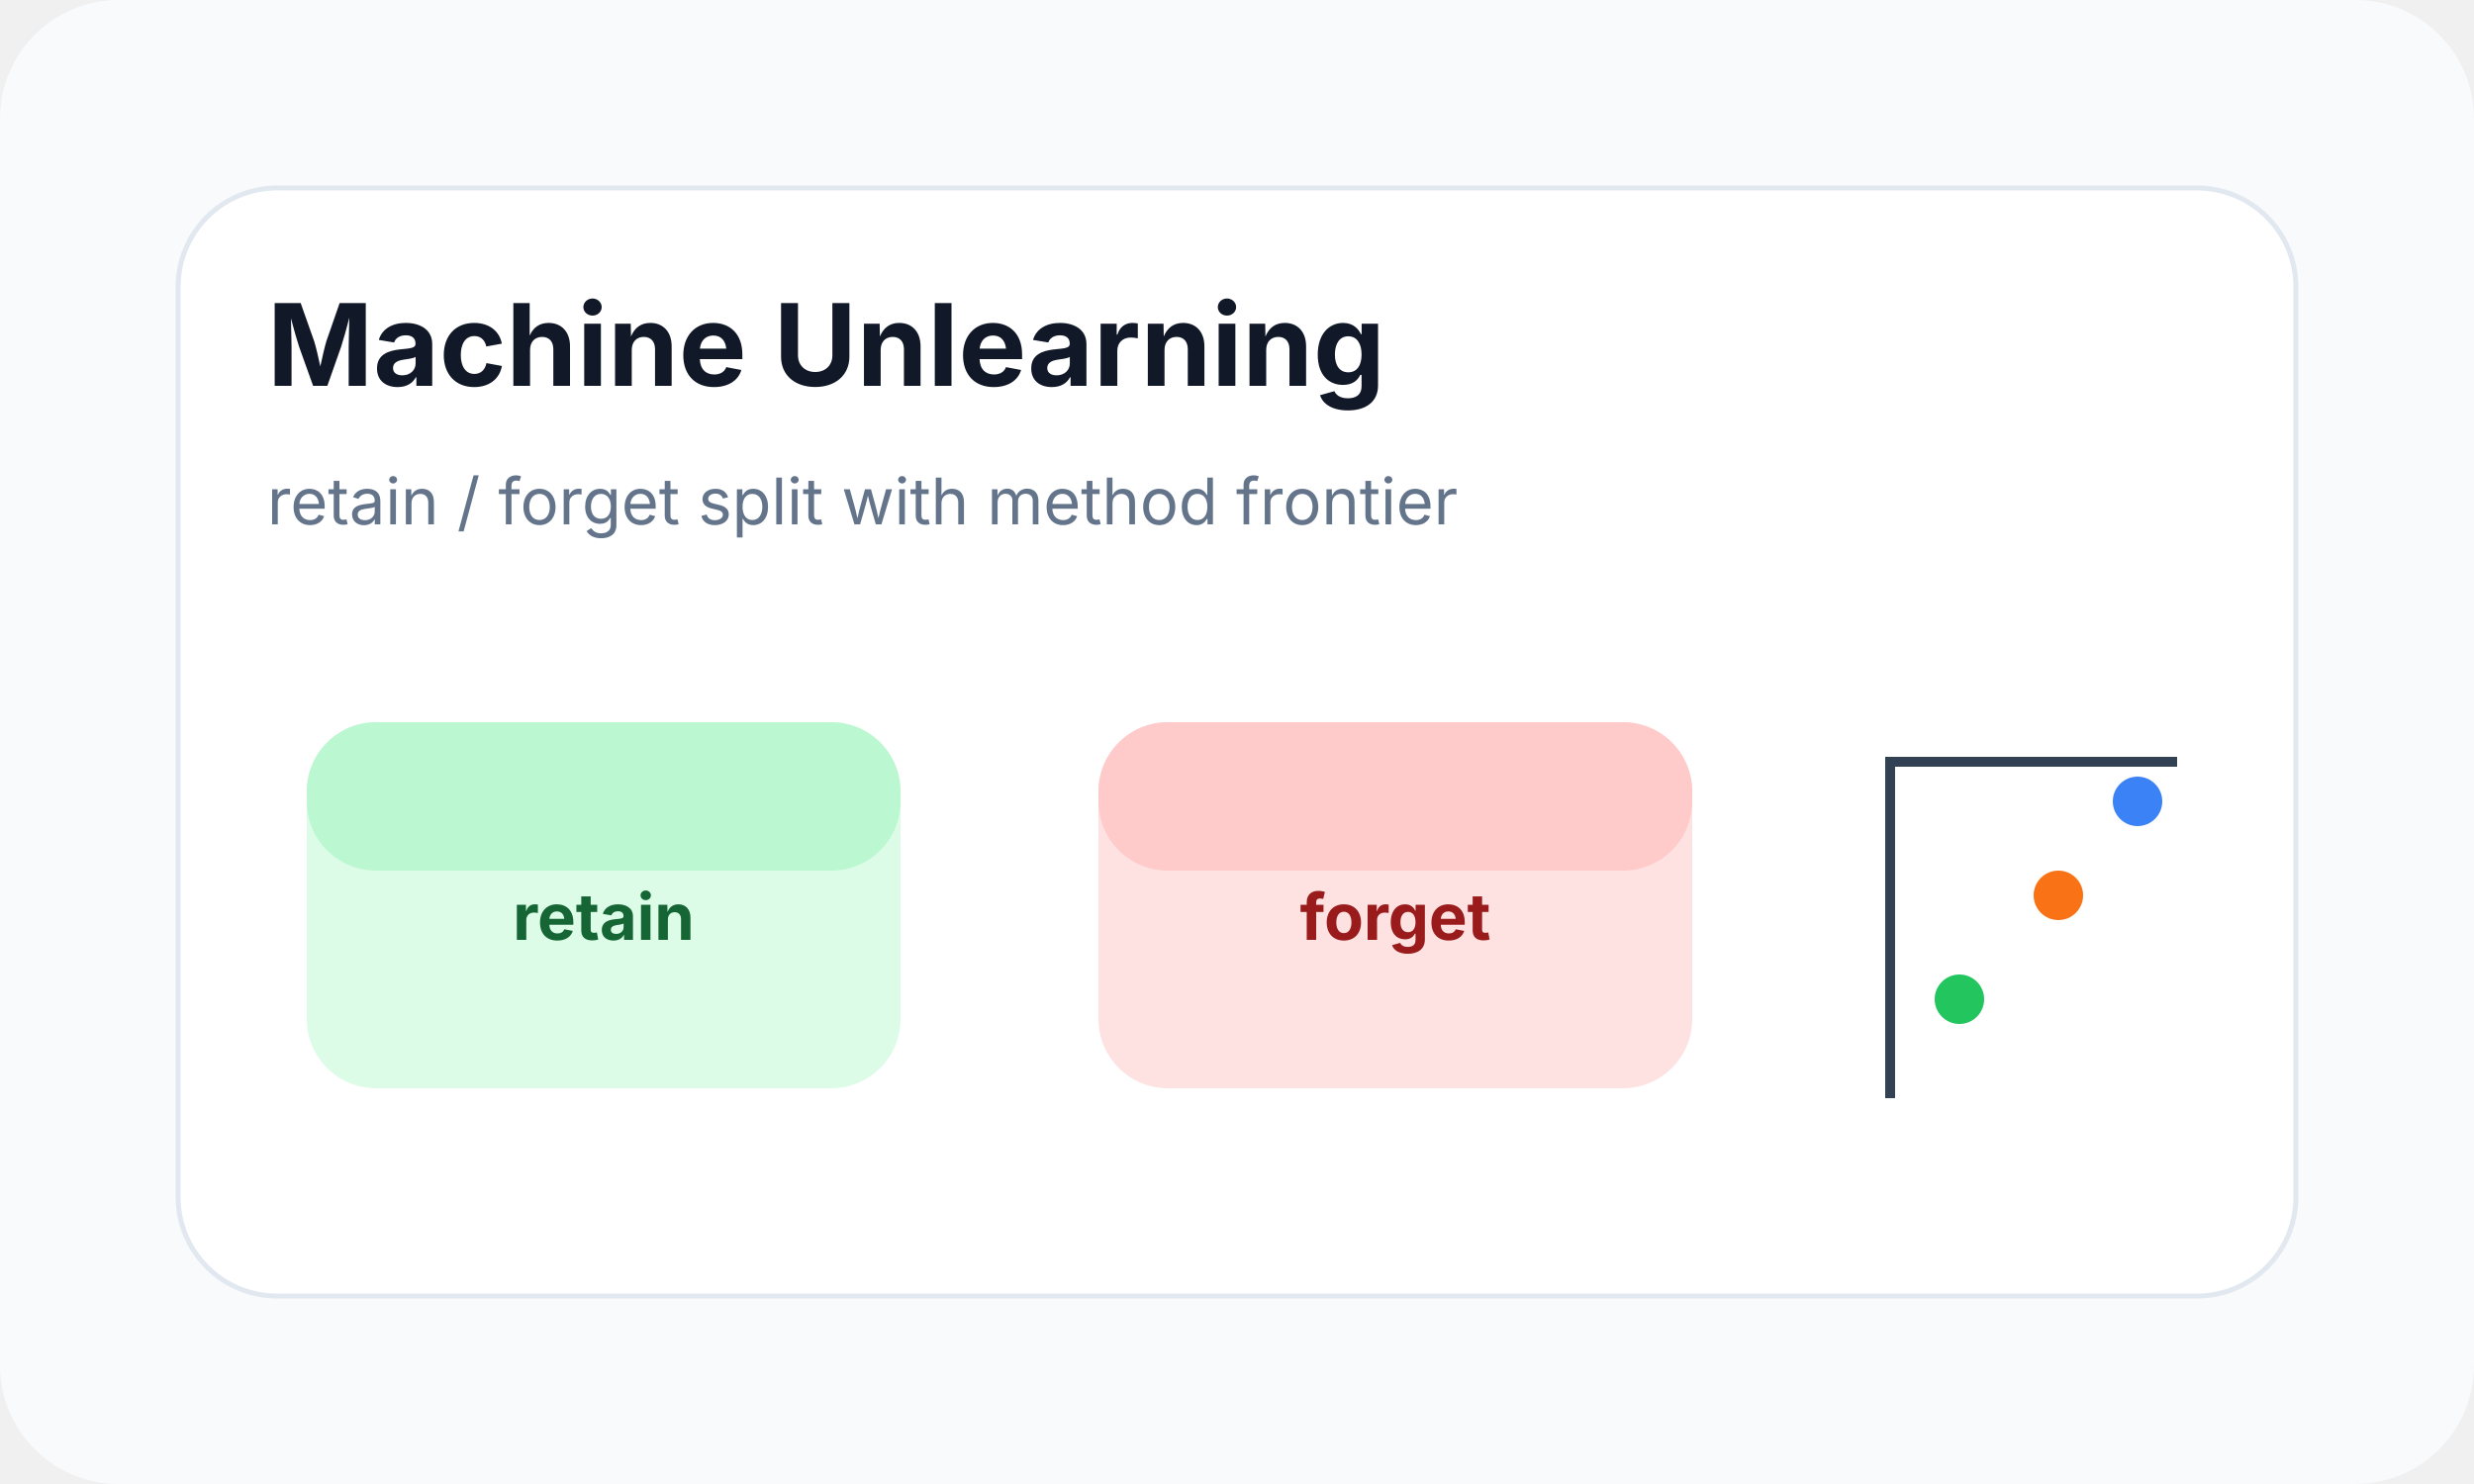
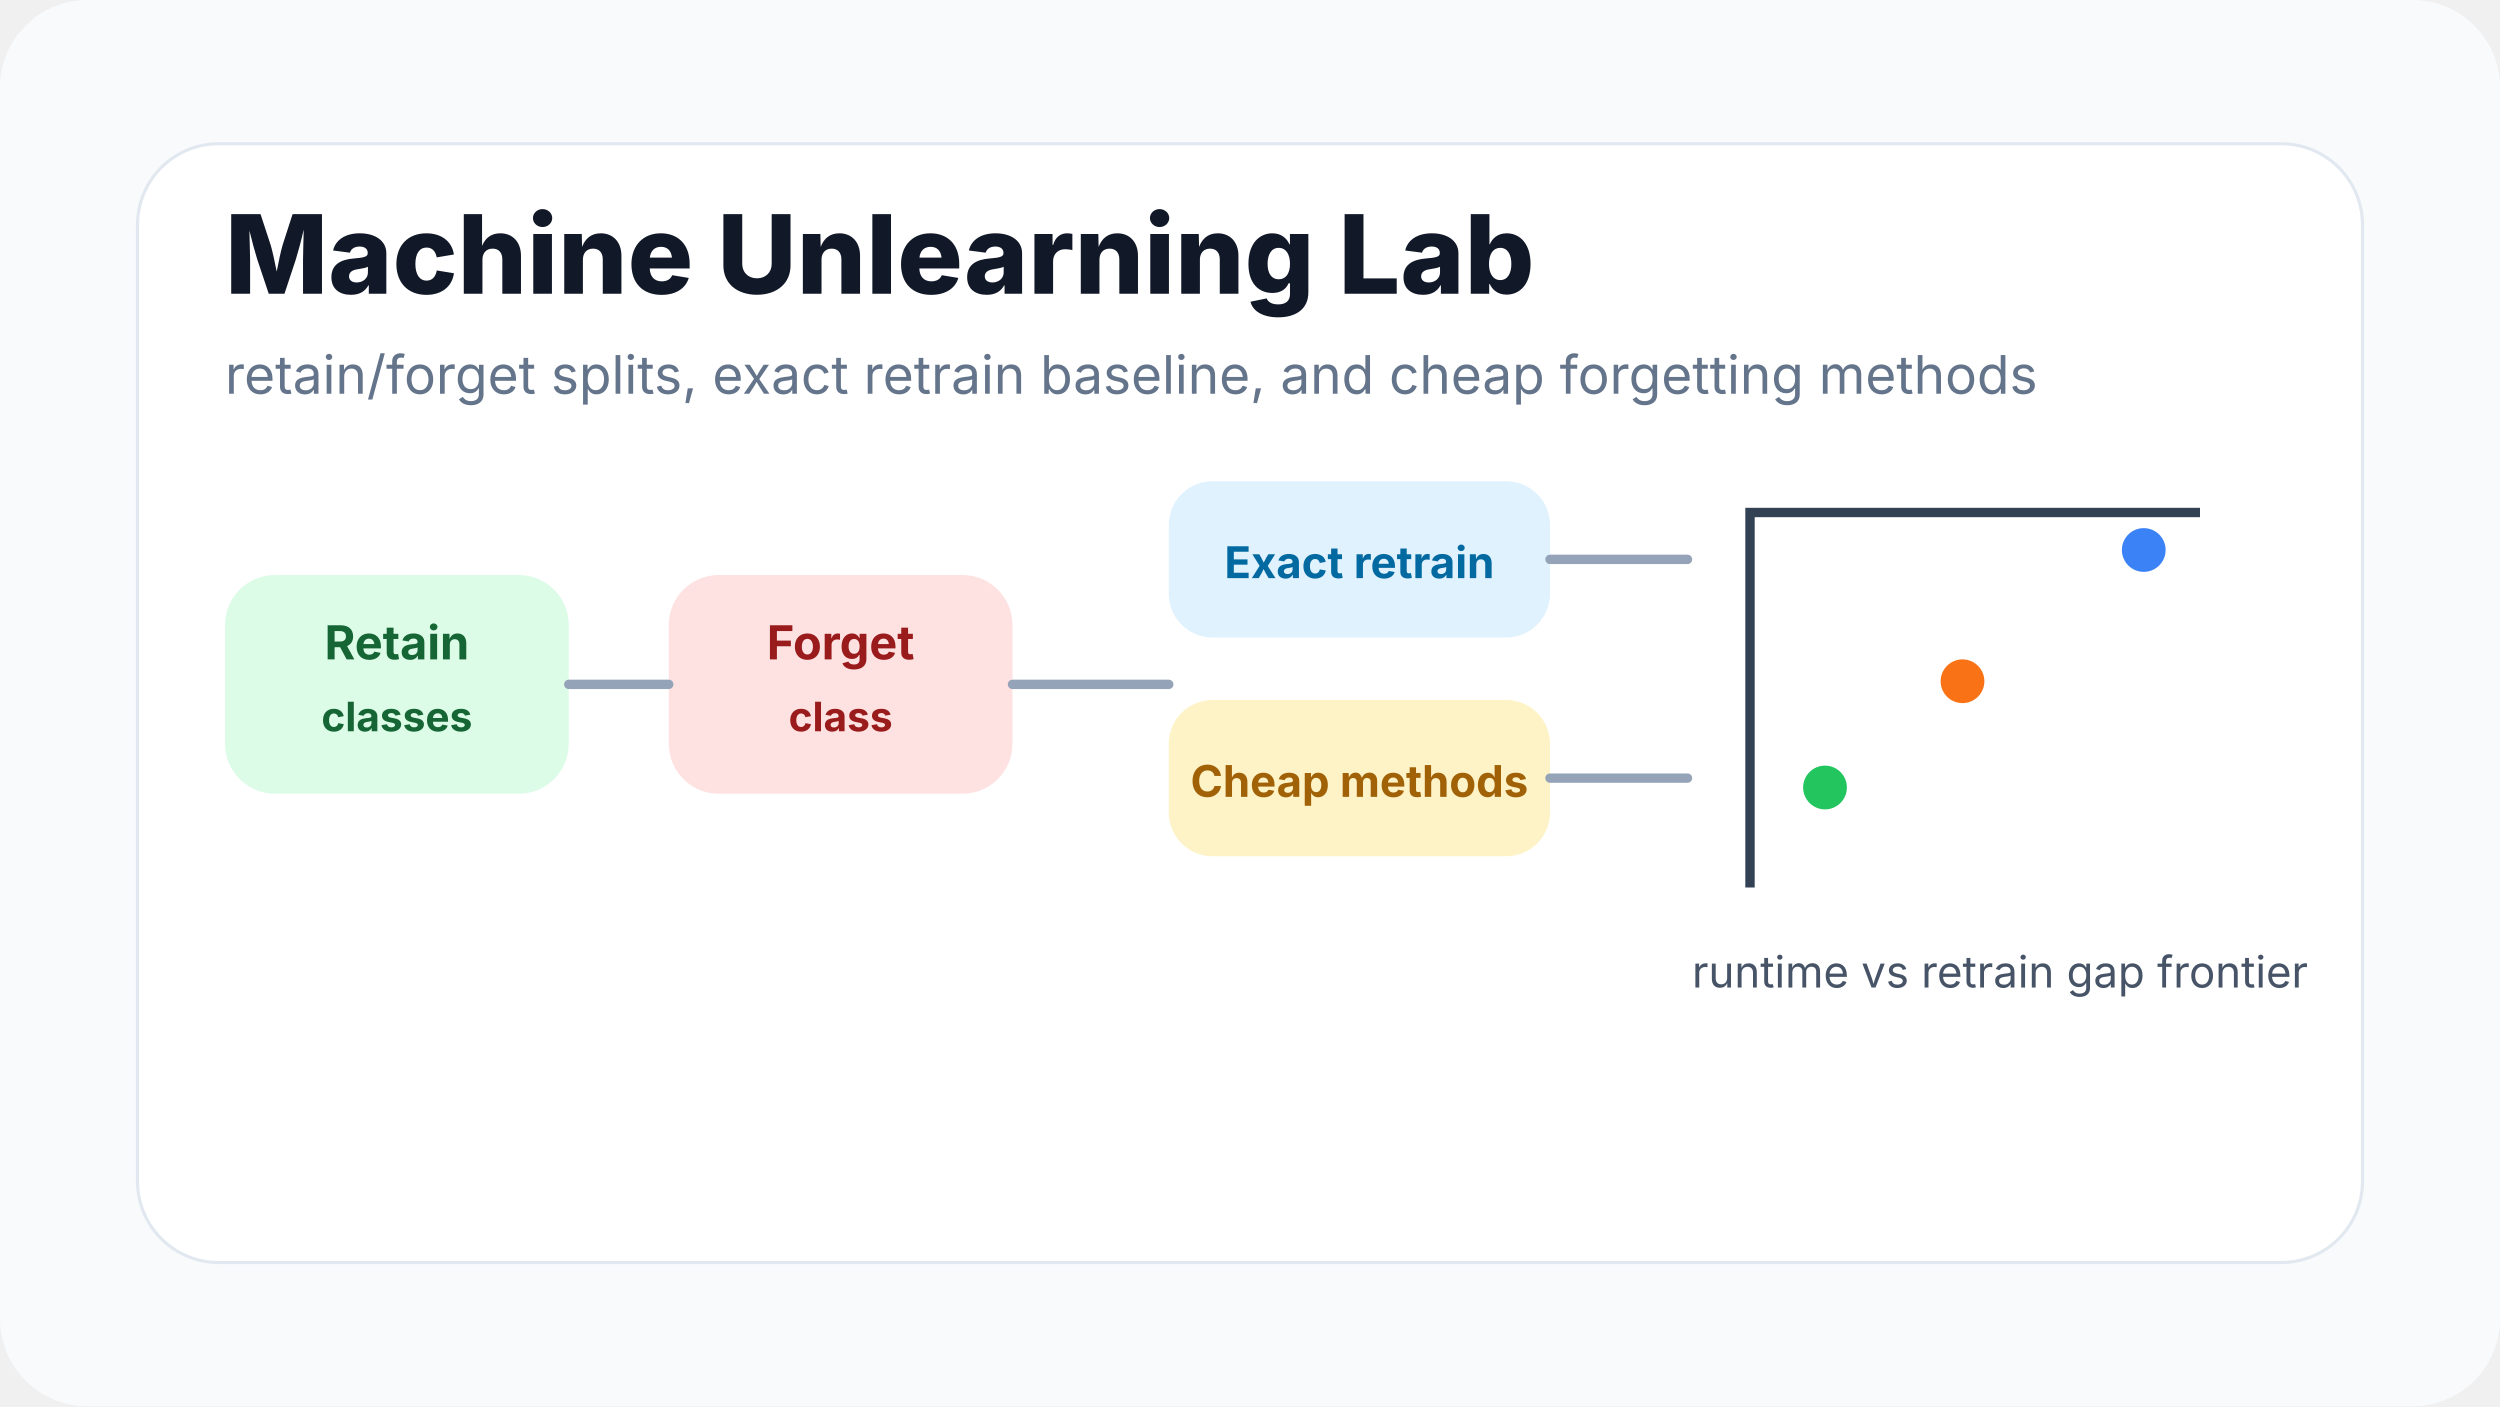
- <svg xmlns="http://www.w3.org/2000/svg" viewBox="0 0 500 300" role="img" aria-label="Machine unlearning retain forget experiment">
-   <rect width="500" height="300" rx="24" fill="#f8fafc" />
-   <rect x="36" y="38" width="428" height="224" rx="20" fill="#ffffff" stroke="#e2e8f0" />
-   <text x="54" y="78" font-family="Inter, Arial, sans-serif" font-size="23" font-weight="700" fill="#111827">Machine Unlearning</text>
-   <text x="54" y="106" font-family="Inter, Arial, sans-serif" font-size="13" fill="#64748b">retain / forget split with method frontier</text>
-   <rect x="62" y="146" width="120" height="74" rx="14" fill="#dcfce7" />
-   <rect x="62" y="146" width="120" height="30" rx="14" fill="#bbf7d0" />
-   <rect x="222" y="146" width="120" height="74" rx="14" fill="#fee2e2" />
-   <rect x="222" y="146" width="120" height="30" rx="14" fill="#fecaca" />
-   <polyline points="382,222 382,154 440,154" fill="none" stroke="#334155" stroke-width="2" />
-   <circle cx="396" cy="202" r="5" fill="#22c55e" />
-   <circle cx="416" cy="181" r="5" fill="#f97316" />
-   <circle cx="432" cy="162" r="5" fill="#3b82f6" />
-   <g font-family="Inter, Arial, sans-serif" font-size="13" font-weight="700" text-anchor="middle">
-     <text x="122" y="190" fill="#166534">retain</text>
-     <text x="282" y="190" fill="#991b1b">forget</text>
+ <svg xmlns="http://www.w3.org/2000/svg" viewBox="0 0 800 450" role="img" aria-label="Machine unlearning retain forget pipeline">
+   <rect width="800" height="450" rx="28" fill="#f8fafc" />
+   <rect x="44" y="46" width="712" height="358" rx="26" fill="#ffffff" stroke="#e2e8f0" />
+   <text x="72" y="94" font-family="Inter, Arial, sans-serif" font-size="35" font-weight="800" fill="#111827">Machine Unlearning Lab</text>
+   <text x="72" y="126" font-family="Inter, Arial, sans-serif" font-size="17" fill="#64748b">retain/forget splits, exact retrain baseline, and cheap forgetting methods</text>
+   <g font-family="Inter, Arial, sans-serif" text-anchor="middle" font-weight="700">
+     <rect x="72" y="184" width="110" height="70" rx="16" fill="#dcfce7" />
+     <text x="127" y="211" font-size="15" fill="#166534">Retain</text>
+     <text x="127" y="234" font-size="13" fill="#166534">classes</text>
+     <rect x="214" y="184" width="110" height="70" rx="16" fill="#fee2e2" />
+     <text x="269" y="211" font-size="15" fill="#991b1b">Forget</text>
+     <text x="269" y="234" font-size="13" fill="#991b1b">class</text>
+     <rect x="374" y="154" width="122" height="50" rx="14" fill="#e0f2fe" />
+     <text x="435" y="185" font-size="14" fill="#0369a1">Exact retrain</text>
+     <rect x="374" y="224" width="122" height="50" rx="14" fill="#fef3c7" />
+     <text x="435" y="255" font-size="14" fill="#a16207">Cheap methods</text>
+   </g>
+   <polyline points="560,284 560,164 704,164" fill="none" stroke="#334155" stroke-width="3" />
+   <circle cx="584" cy="252" r="7" fill="#22c55e" />
+   <circle cx="628" cy="218" r="7" fill="#f97316" />
+   <circle cx="686" cy="176" r="7" fill="#3b82f6" />
+   <text x="640" y="316" text-anchor="middle" font-family="Inter, Arial, sans-serif" font-size="14" fill="#475467">runtime vs retrain gap frontier</text>
+   <g stroke="#94a3b8" stroke-width="3" fill="none" stroke-linecap="round">
+     <path d="M182 219h32" />
+     <path d="M324 219h50" />
+     <path d="M496 179h44" />
+     <path d="M496 249h44" />
  </g>
</svg>
